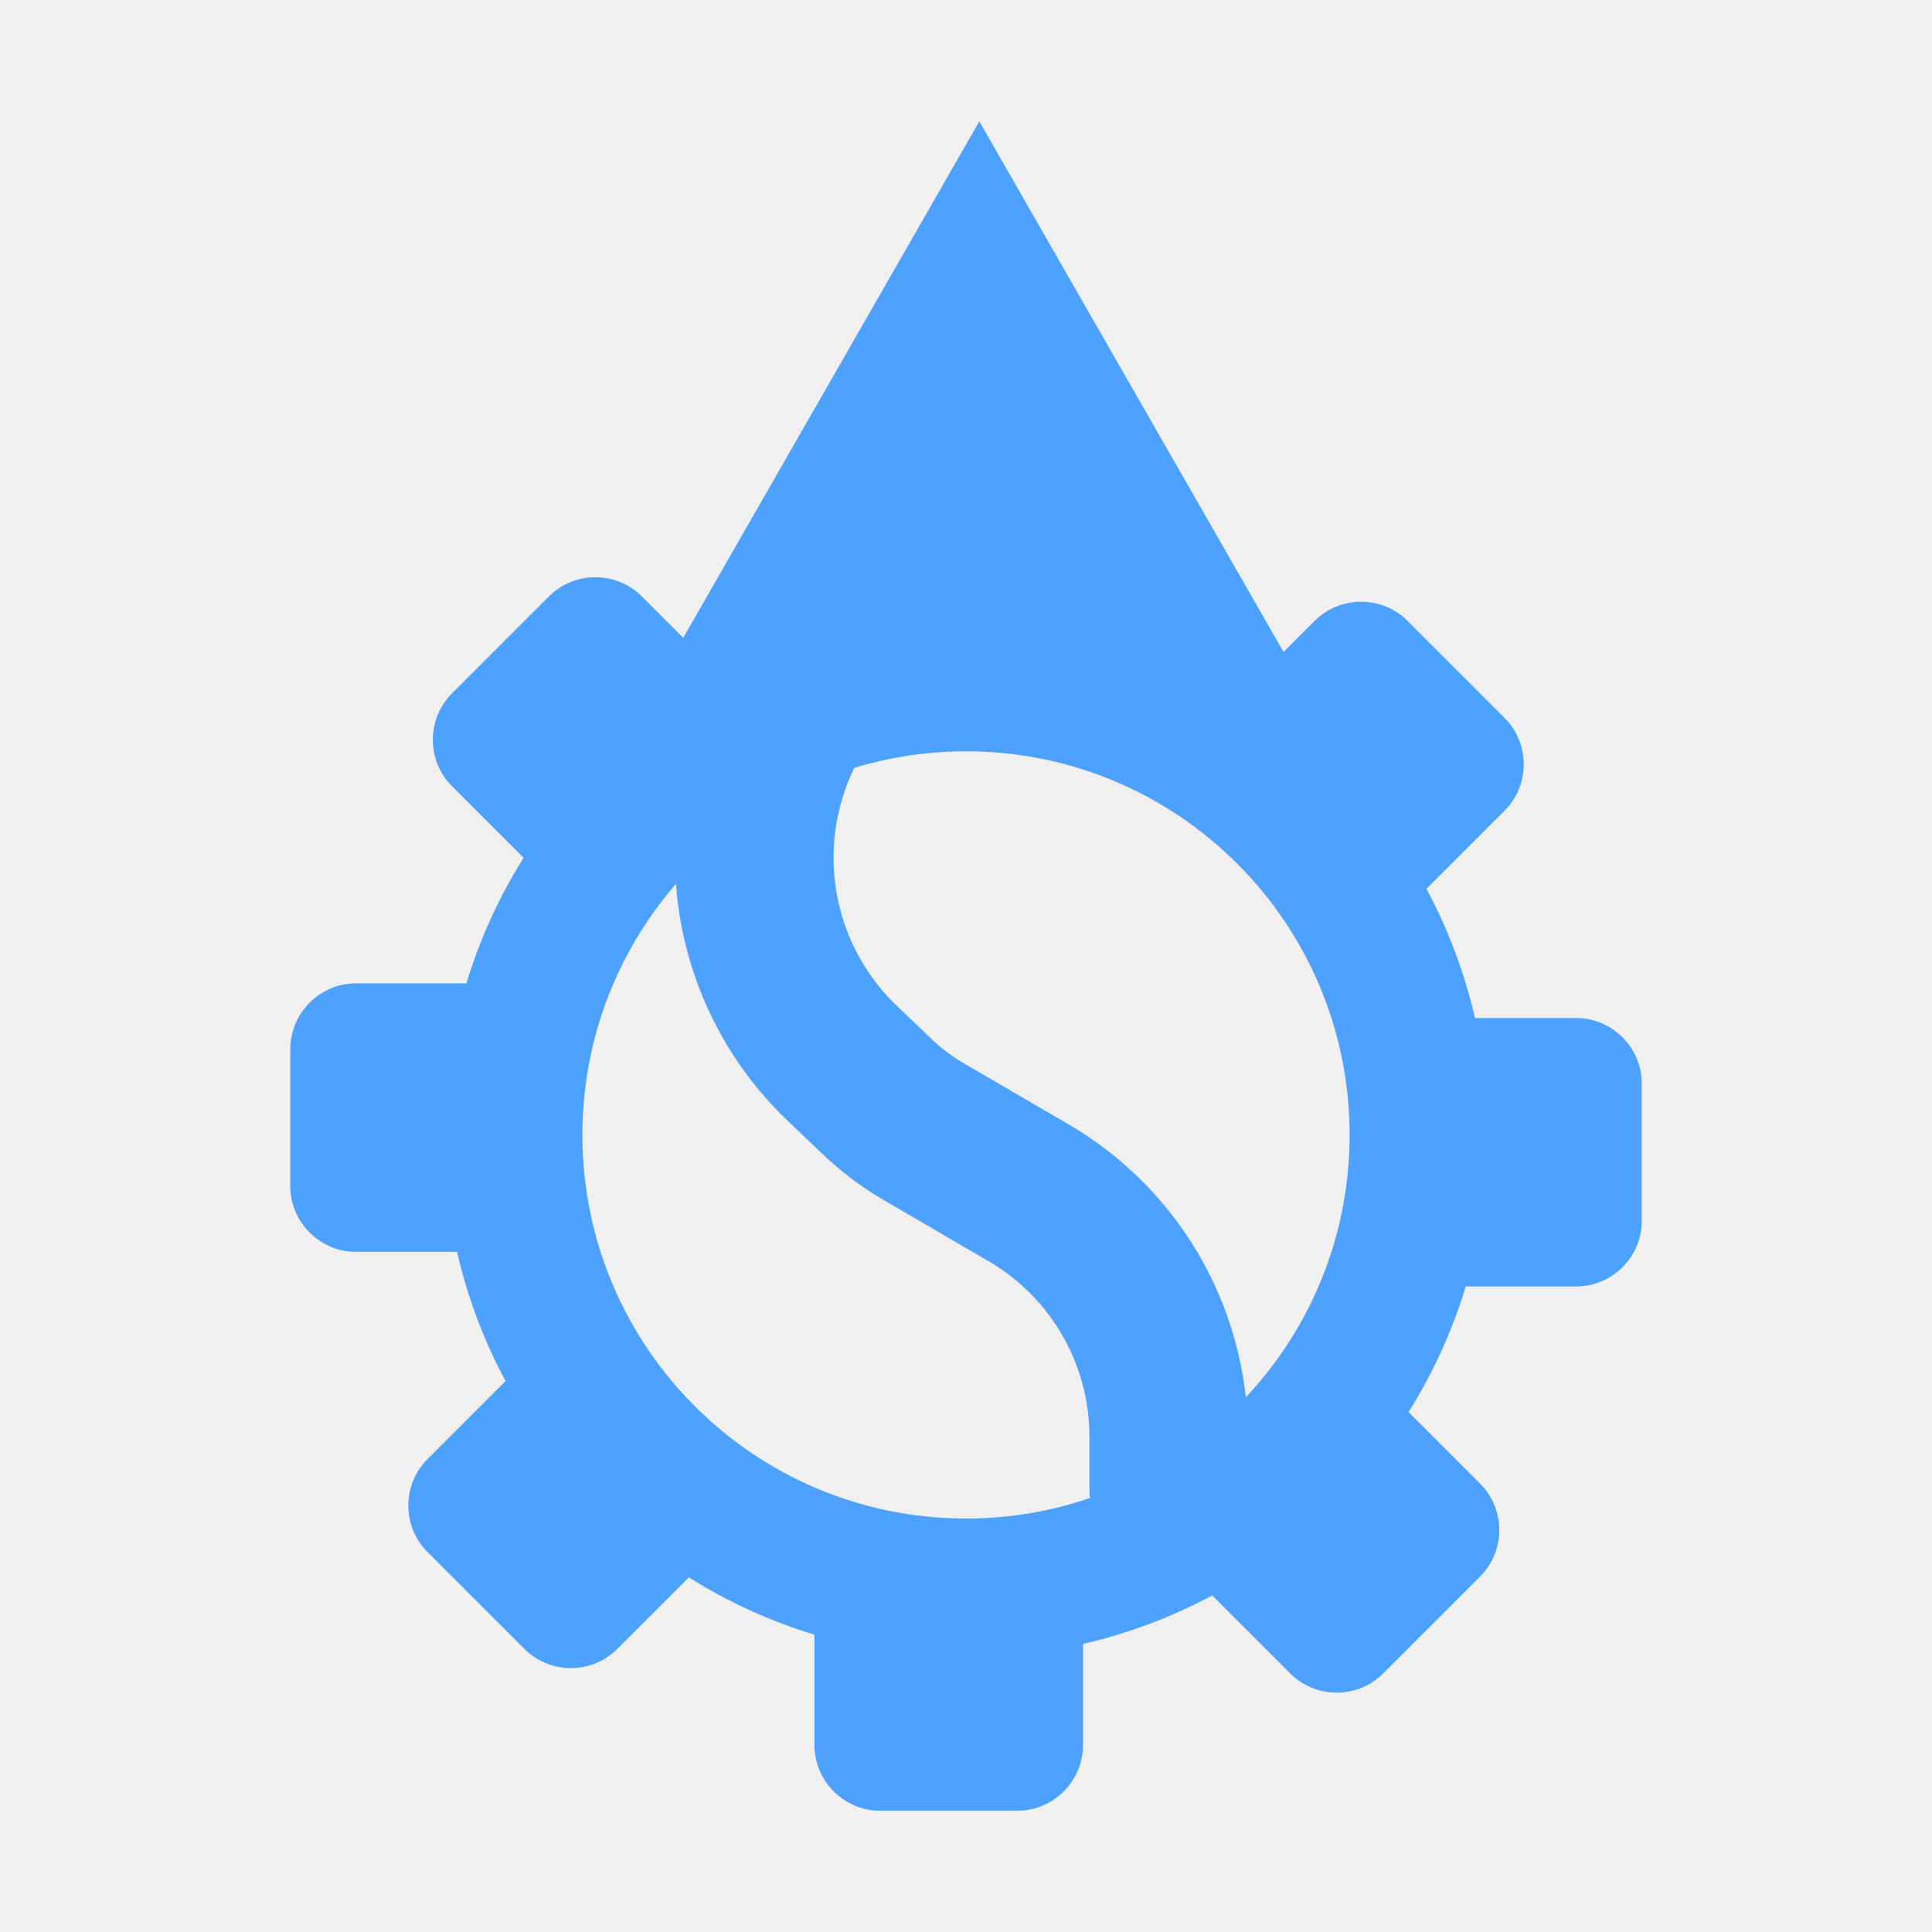
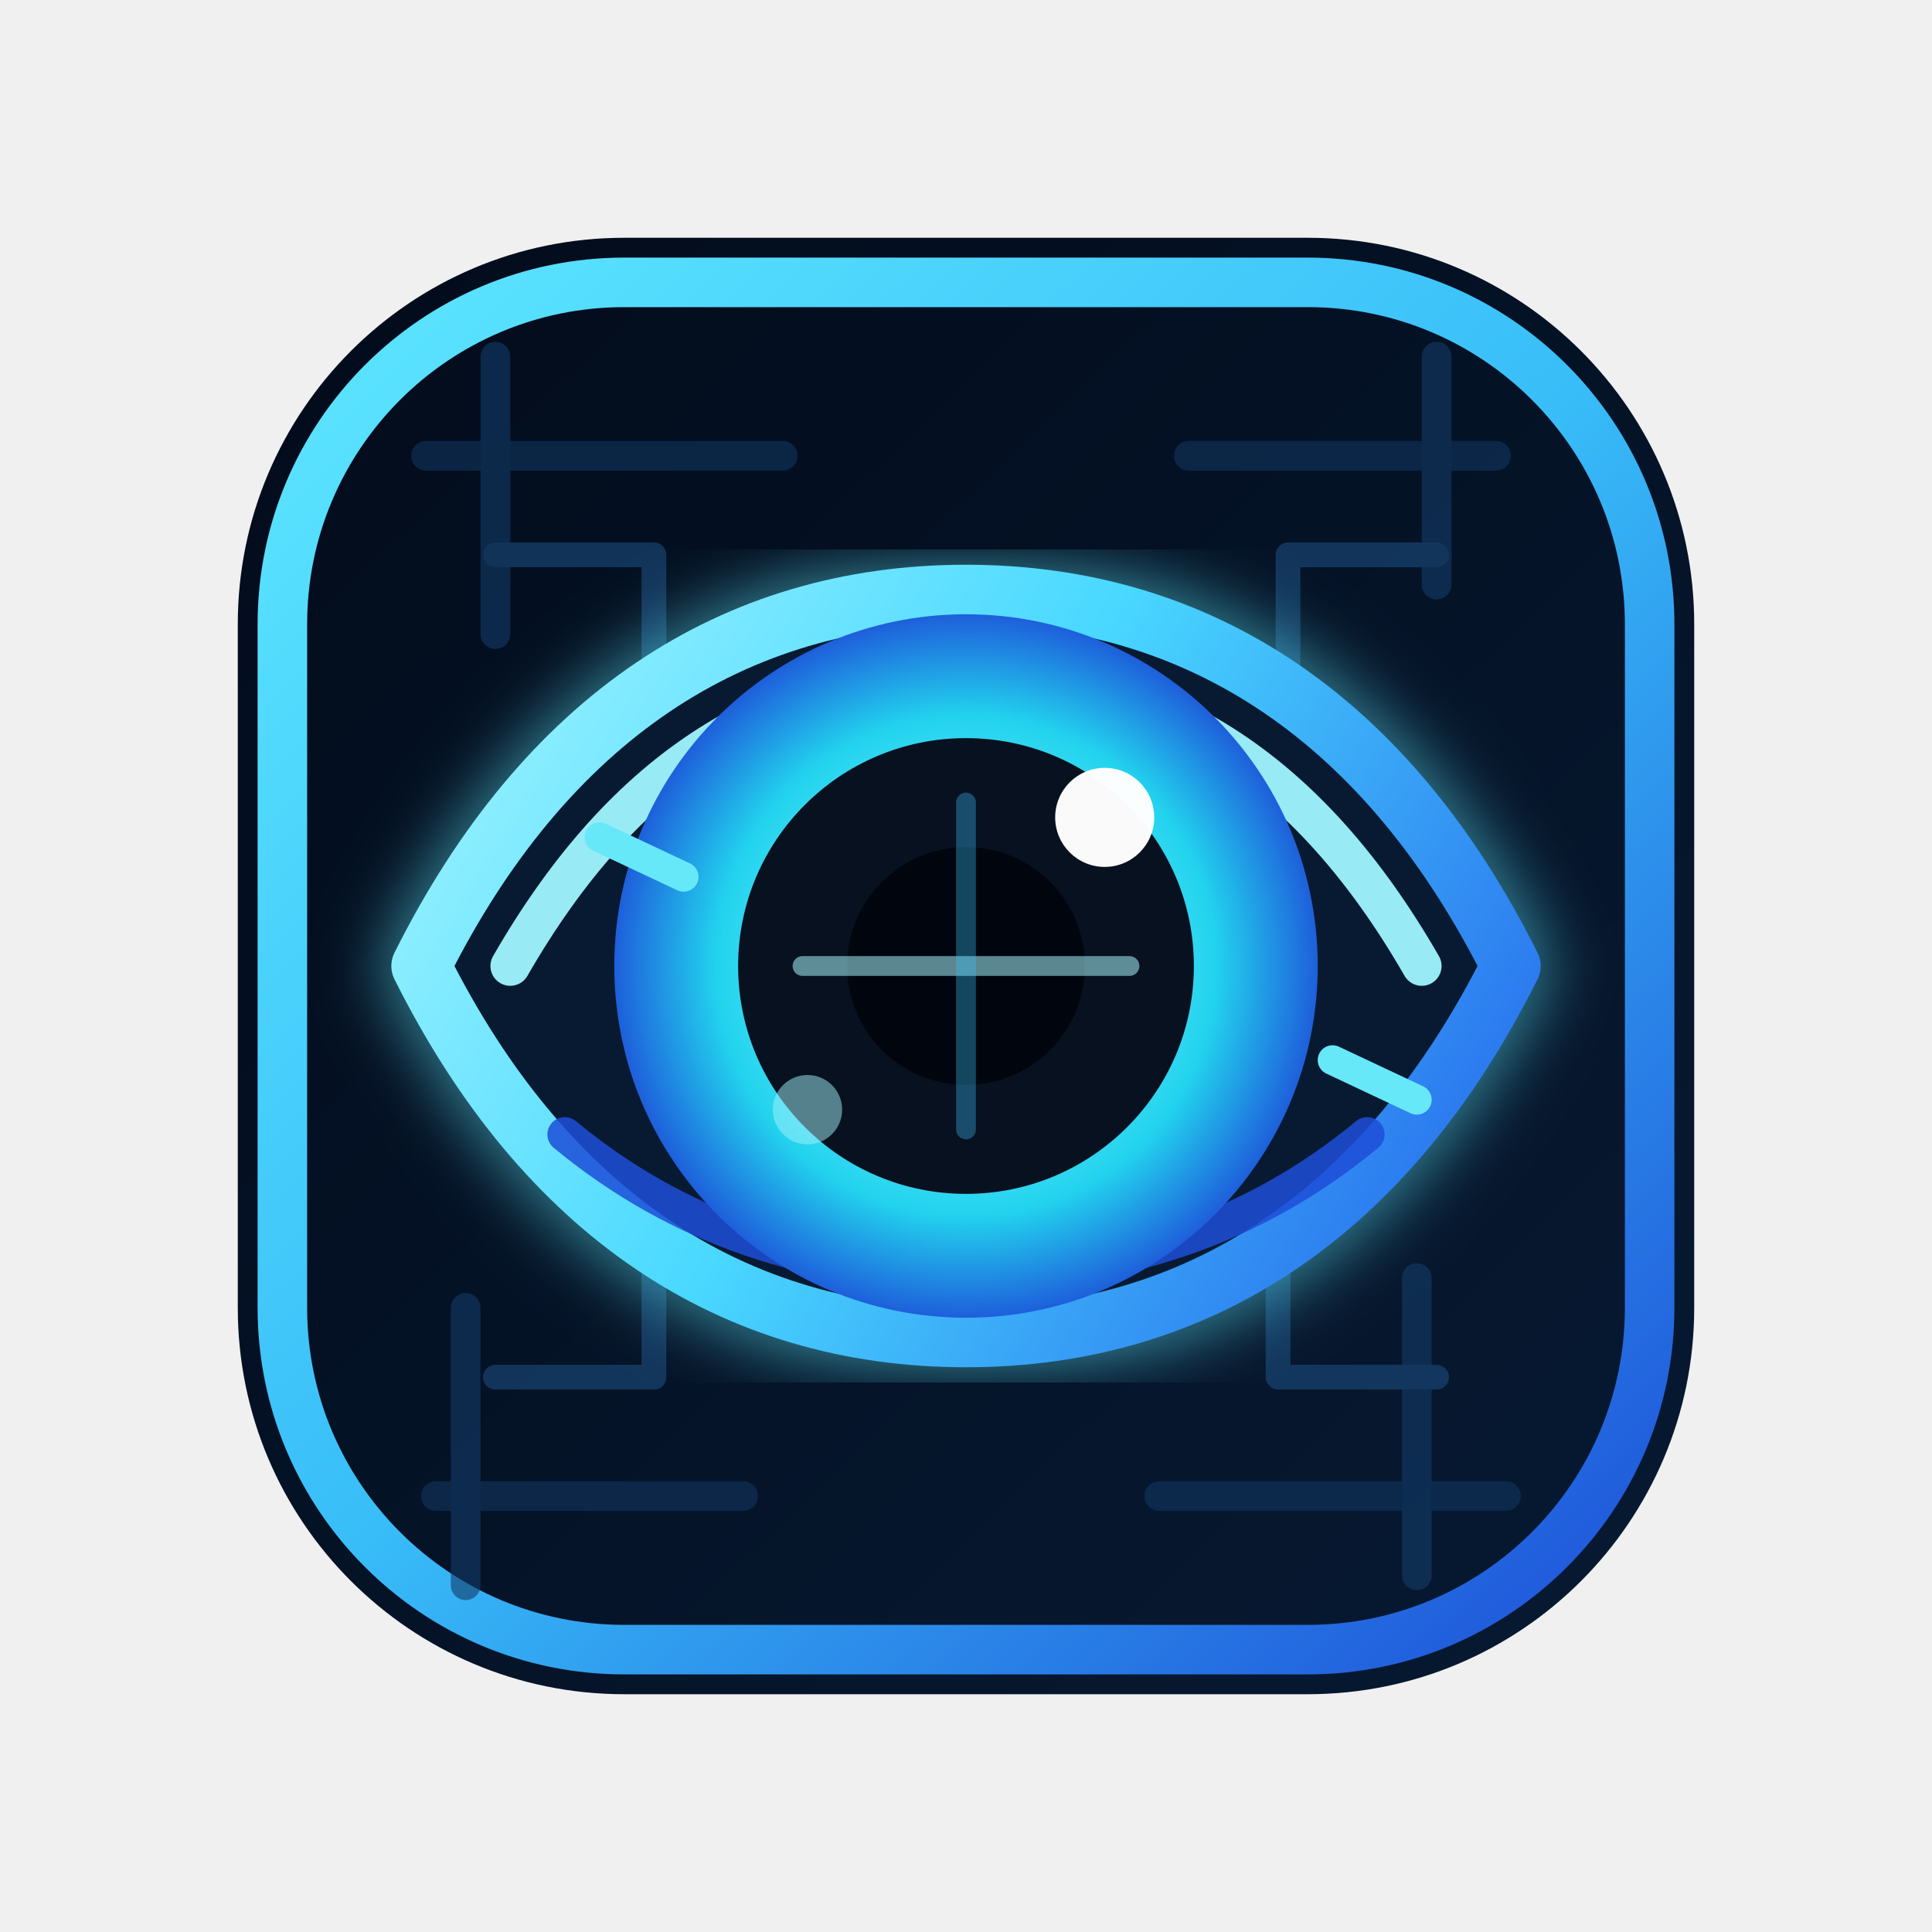
- <svg xmlns="http://www.w3.org/2000/svg" width="390" height="390" fill="none">
-   <path d="m197.687 24.5 68.8 120h-137.6l68.8-120z" fill="#4DA2FF" />
-   <g clip-path="url(#a)">
-     <path fill-rule="evenodd" clip-rule="evenodd" d="m284.134 125.337 19.581 19.58c5.151 5.151 5.151 13.587 0 18.737l-15.762 15.763a105.611 105.611 0 0 1 9.79 26.085h20.425c7.281 0 13.253 5.972 13.253 13.254v27.684c0 7.281-5.972 13.253-13.253 13.253h-22.29a104.902 104.902 0 0 1-11.544 25.353l14.453 14.452c5.15 5.151 5.15 13.587 0 18.737l-19.581 19.581c-5.151 5.151-13.587 5.151-18.737 0l-15.762-15.762a104.765 104.765 0 0 1-26.086 9.79v20.425c0 7.281-5.972 13.253-13.253 13.253h-27.706c-7.282 0-13.254-5.972-13.254-13.253v-22.29a104.094 104.094 0 0 1-25.353-11.566l-14.452 14.452c-5.151 5.151-13.587 5.151-18.737 0l-19.581-19.58c-5.15-5.151-5.15-13.587 0-18.737l15.762-15.763a104.74 104.74 0 0 1-9.79-26.085H71.832c-7.26 0-13.231-5.972-13.231-13.254v-27.683c0-7.282 5.972-13.254 13.254-13.254h22.289a104.93 104.93 0 0 1 11.544-25.353l-14.452-14.452c-5.15-5.151-5.15-13.587 0-18.737l19.58-19.581c5.151-5.151 13.587-5.151 18.737 0l15.763 15.762a104.743 104.743 0 0 1 26.085-9.79v-20.425c0-7.259 5.972-13.23 13.254-13.23h27.683c7.282 0 13.254 5.971 13.254 13.253v22.267a104.902 104.902 0 0 1 25.353 11.544l14.452-14.453c5.151-5.128 13.587-5.128 18.737.023zM195 151.666c42.758 0 77.435 34.677 77.435 77.435S237.758 306.536 195 306.536s-77.435-34.677-77.435-77.435 34.677-77.435 77.435-77.435z" fill="#4DA2FF" />
-   </g>
-   <path d="M219.92 300.938c0 8.836 7.163 16 16 16 8.836 0 16-7.164 16-16h-32zm-57.712-160.079-13.226-9.004 13.226 9.004zm-2.727-24.425-10.499 15.421 26.452 18.008 10.499-15.421-26.452-18.008zM219.92 290.02v10.918h32V290.02h-32zm-60.934-63.789 7.076 6.752 22.09-23.154-7.077-6.751-22.089 23.153zm19.394 16.016 21.19 12.354 16.117-27.645-21.19-12.354-16.117 27.645zm-12.318-9.264a66.037 66.037 0 0 0 12.318 9.264l16.117-27.645a33.976 33.976 0 0 1-6.345-4.773l-22.09 23.154zm78.121 24.33a73.008 73.008 0 0 0-28.496-30.357l-16.117 27.645a40.99 40.99 0 0 1 16.004 17.05l28.609-14.338zm-107.921-84.168a73.368 73.368 0 0 0 22.724 53.086l22.089-23.153a41.371 41.371 0 0 1-12.813-29.933h-32zM251.92 290.02a73.016 73.016 0 0 0-7.737-32.707l-28.609 14.338a40.995 40.995 0 0 1 4.346 18.369h32zM148.982 131.855a73.374 73.374 0 0 0-12.72 41.29h32a41.374 41.374 0 0 1 7.172-23.282l-26.452-18.008z" fill="#4DA2FF" />
+ <svg xmlns="http://www.w3.org/2000/svg" width="390" height="390" viewBox="0 0 390 390" fill="none">
  <defs>
-     <clipPath id="a">
-       <path fill="#fff" transform="translate(58.601 92.702)" d="M0 0h272.798v272.798H0z" />
+     <linearGradient id="bg" x1="48" y1="42" x2="340" y2="348" gradientUnits="userSpaceOnUse">
+       <stop stop-color="#020B1A" />
+       <stop offset="1" stop-color="#071A33" />
+     </linearGradient>
+     <linearGradient id="frame" x1="61" y1="53" x2="331" y2="337" gradientUnits="userSpaceOnUse">
+       <stop stop-color="#5EE7FF" />
+       <stop offset="0.5" stop-color="#38BDF8" />
+       <stop offset="1" stop-color="#1D4ED8" />
+     </linearGradient>
+     <linearGradient id="eyeStroke" x1="84" y1="130" x2="304" y2="265" gradientUnits="userSpaceOnUse">
+       <stop stop-color="#9FF4FF" />
+       <stop offset="0.45" stop-color="#49D8FF" />
+       <stop offset="1" stop-color="#2563EB" />
+     </linearGradient>
+     <radialGradient id="iris" cx="0" cy="0" r="1" gradientUnits="userSpaceOnUse" gradientTransform="translate(195 195) rotate(90) scale(74)">
+       <stop stop-color="#C7FAFF" />
+       <stop offset="0.34" stop-color="#67E8F9" />
+       <stop offset="0.68" stop-color="#22D3EE" />
+       <stop offset="1" stop-color="#1D4ED8" />
+     </radialGradient>
+     <filter id="glow" x="61" y="111" width="268" height="168" filterUnits="userSpaceOnUse" color-interpolation-filters="sRGB">
+       <feFlood flood-opacity="0" result="BackgroundImageFix" />
+       <feBlend mode="normal" in="SourceGraphic" in2="BackgroundImageFix" result="shape" />
+       <feGaussianBlur stdDeviation="7" result="effect1_foregroundBlur" />
+     </filter>
+     <clipPath id="panelClip">
+       <rect x="48" y="48" width="294" height="294" rx="78" />
    </clipPath>
  </defs>
+   <rect x="48" y="48" width="294" height="294" rx="78" fill="url(#bg)" />
+   <rect x="57" y="57" width="276" height="276" rx="69" stroke="url(#frame)" stroke-width="10" />
+   <g clip-path="url(#panelClip)" opacity="0.6">
+     <path d="M86 92H158" stroke="#10345D" stroke-width="6" stroke-linecap="round" />
+     <path d="M240 92H302" stroke="#10345D" stroke-width="6" stroke-linecap="round" />
+     <path d="M88 302H150" stroke="#10345D" stroke-width="6" stroke-linecap="round" />
+     <path d="M234 302H304" stroke="#10345D" stroke-width="6" stroke-linecap="round" />
+     <path d="M100 72V128" stroke="#123A67" stroke-width="6" stroke-linecap="round" />
+     <path d="M290 72V118" stroke="#123A67" stroke-width="6" stroke-linecap="round" />
+     <path d="M94 264V320" stroke="#123A67" stroke-width="6" stroke-linecap="round" />
+     <path d="M286 258V318" stroke="#123A67" stroke-width="6" stroke-linecap="round" />
+     <path d="M100 112H132V144" stroke="#1A4B7D" stroke-width="5" stroke-linecap="round" stroke-linejoin="round" />
+     <path d="M290 112H260V142" stroke="#1A4B7D" stroke-width="5" stroke-linecap="round" stroke-linejoin="round" />
+     <path d="M100 278H132V246" stroke="#1A4B7D" stroke-width="5" stroke-linecap="round" stroke-linejoin="round" />
+     <path d="M290 278H258V248" stroke="#1A4B7D" stroke-width="5" stroke-linecap="round" stroke-linejoin="round" />
+   </g>
+   <g filter="url(#glow)" opacity="0.6">
+     <path d="M85 195C110 145 148 120 195 120C242 120 280 145 305 195C280 245 242 270 195 270C148 270 110 245 85 195Z" stroke="#60EFFF" stroke-width="14" stroke-linejoin="round" />
+   </g>
+   <path d="M85 195C110 145 148 120 195 120C242 120 280 145 305 195C280 245 242 270 195 270C148 270 110 245 85 195Z" fill="#081A31" stroke="url(#eyeStroke)" stroke-width="12" stroke-linejoin="round" />
+   <path d="M103 195C126 155 156 136 195 136C234 136 264 155 287 195" stroke="#9FF4FF" stroke-width="8" stroke-linecap="round" opacity="0.95" />
+   <path d="M114 229C137 248 164 257 195 257C226 257 253 248 276 229" stroke="#1D4ED8" stroke-width="7" stroke-linecap="round" opacity="0.85" />
+   <circle cx="195" cy="195" r="71" fill="url(#iris)" />
+   <circle cx="195" cy="195" r="46" fill="#07111F" />
+   <circle cx="195" cy="195" r="24" fill="#01060E" />
+   <circle cx="223" cy="165" r="10" fill="white" fill-opacity="0.98" />
+   <circle cx="163" cy="224" r="7" fill="#A5F3FC" fill-opacity="0.5" />
+   <path d="M162 195H228" stroke="#A5F3FC" stroke-width="4" stroke-linecap="round" opacity="0.55" />
+   <path d="M195 162V228" stroke="#38BDF8" stroke-width="4" stroke-linecap="round" opacity="0.35" />
+   <path d="M121 169L138 177" stroke="#67E8F9" stroke-width="6" stroke-linecap="round" />
+   <path d="M269 214L286 222" stroke="#67E8F9" stroke-width="6" stroke-linecap="round" />
</svg>
